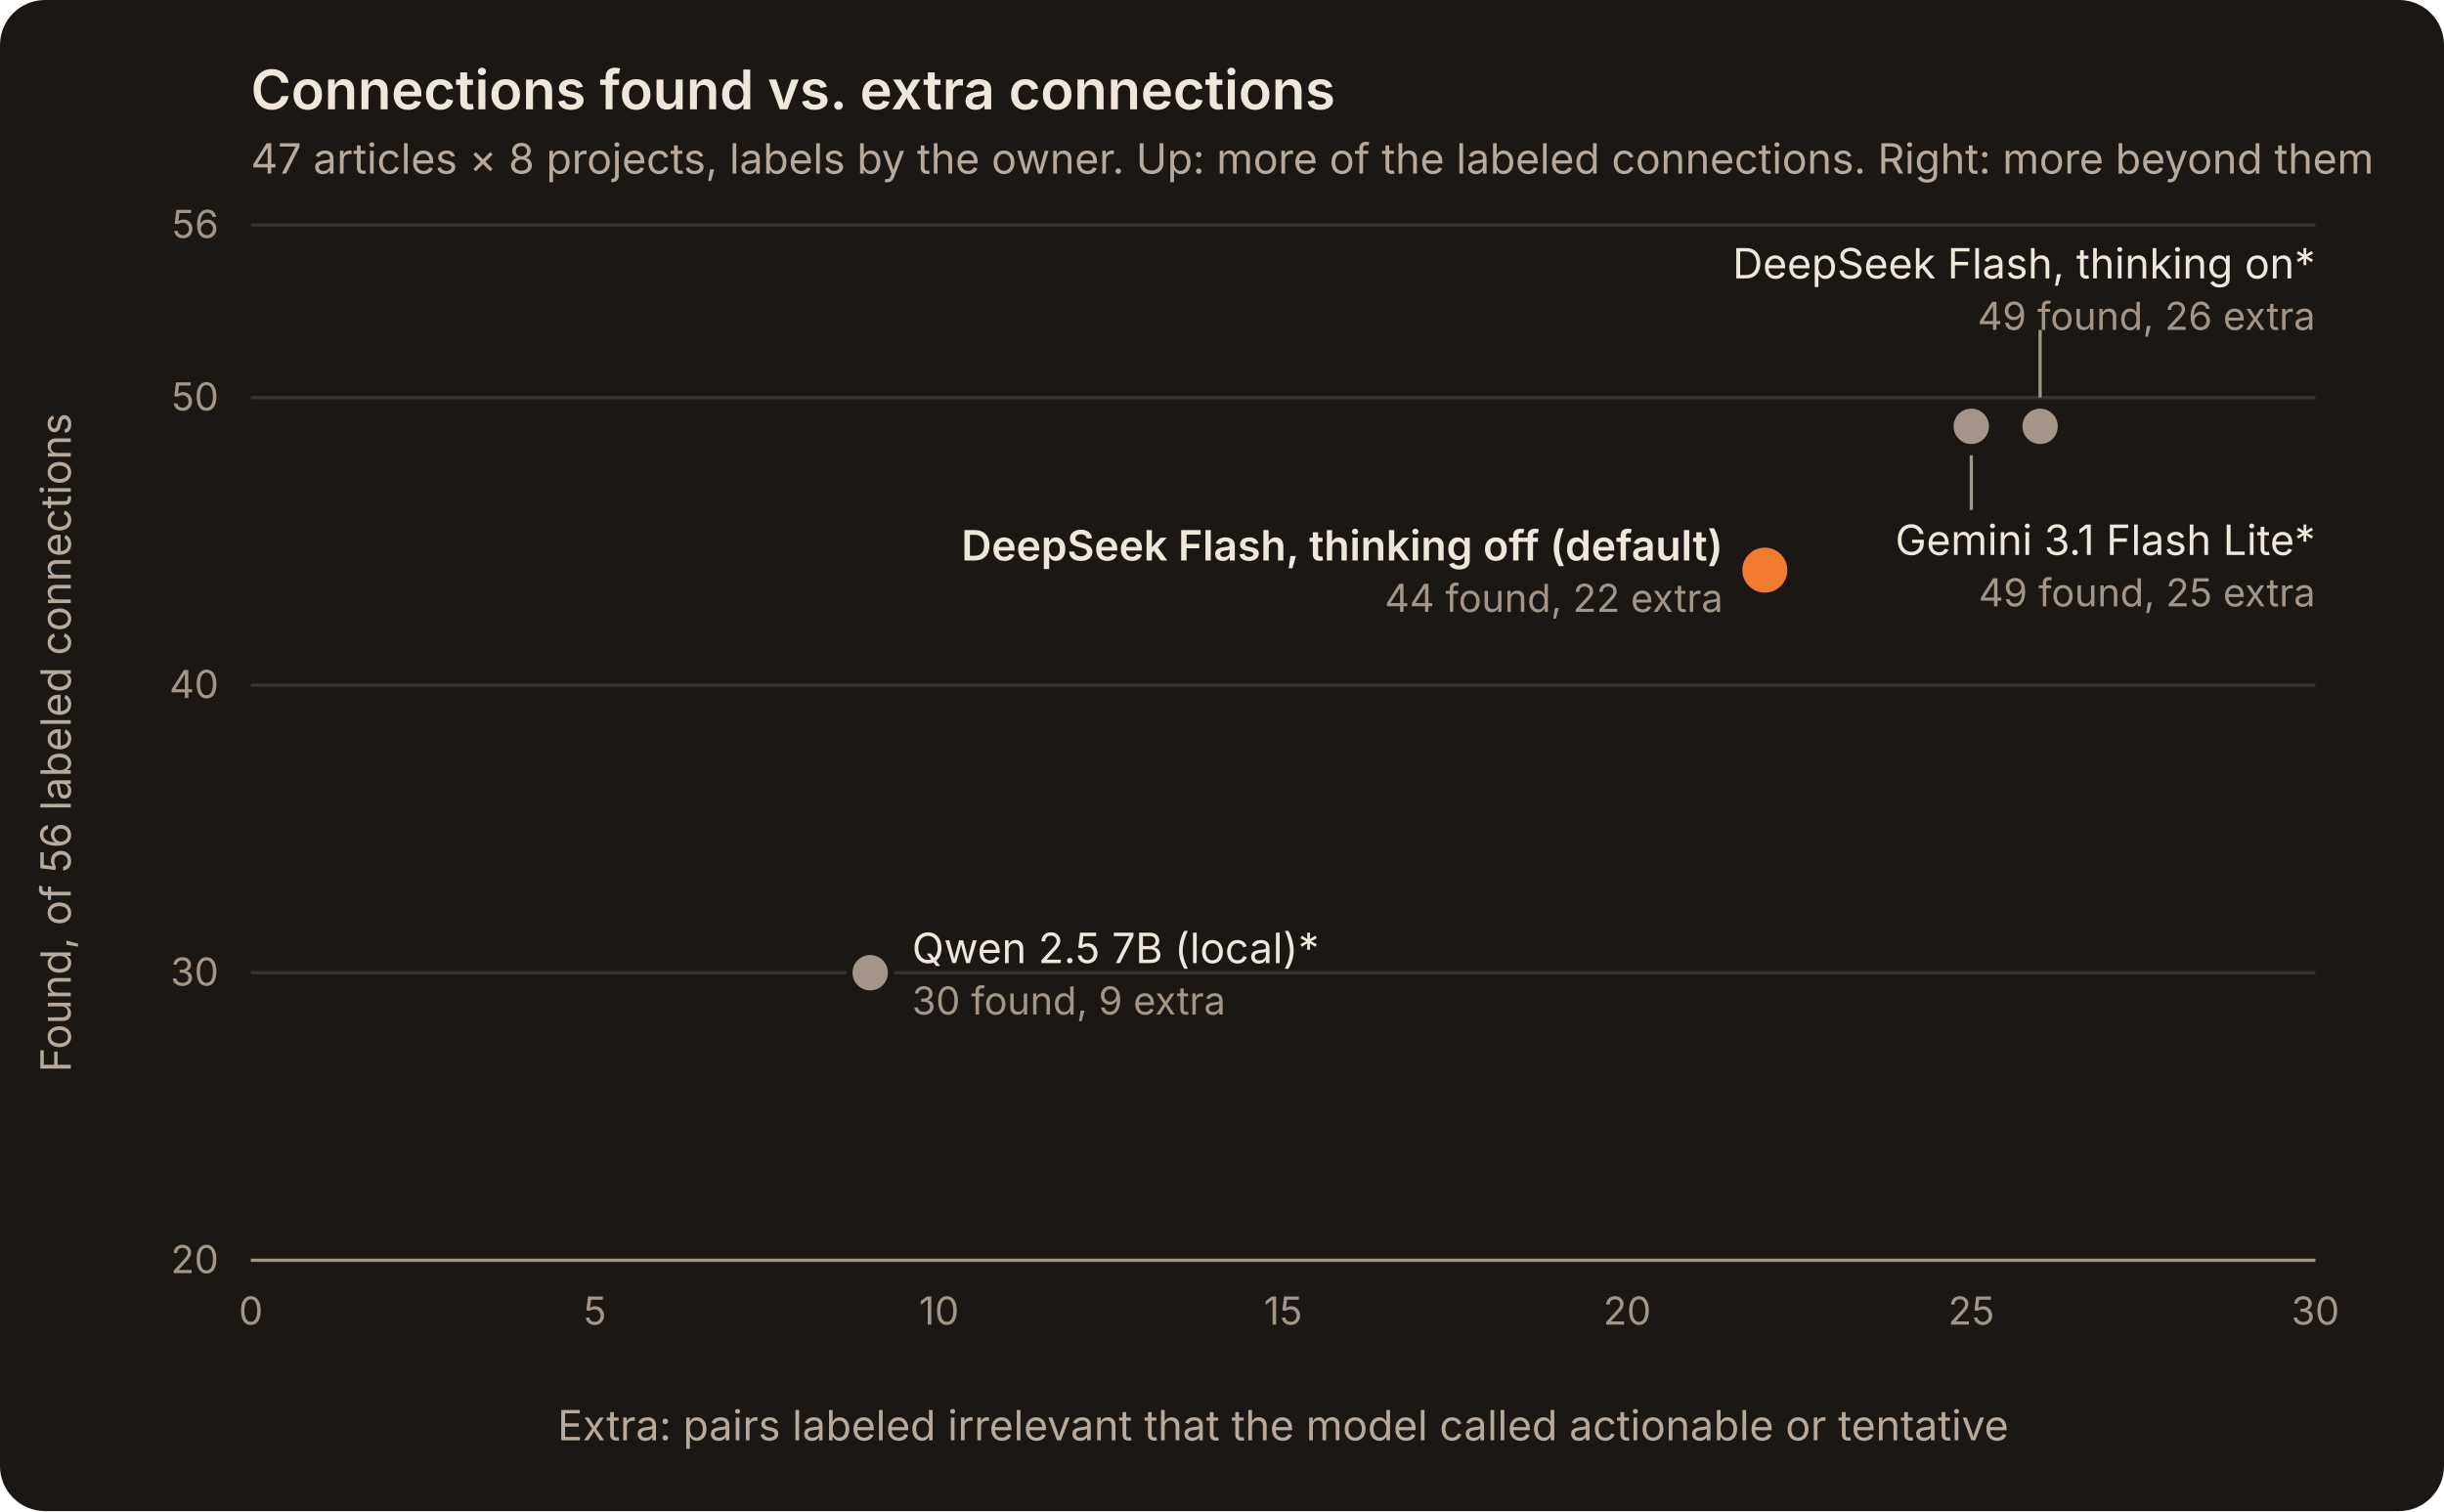
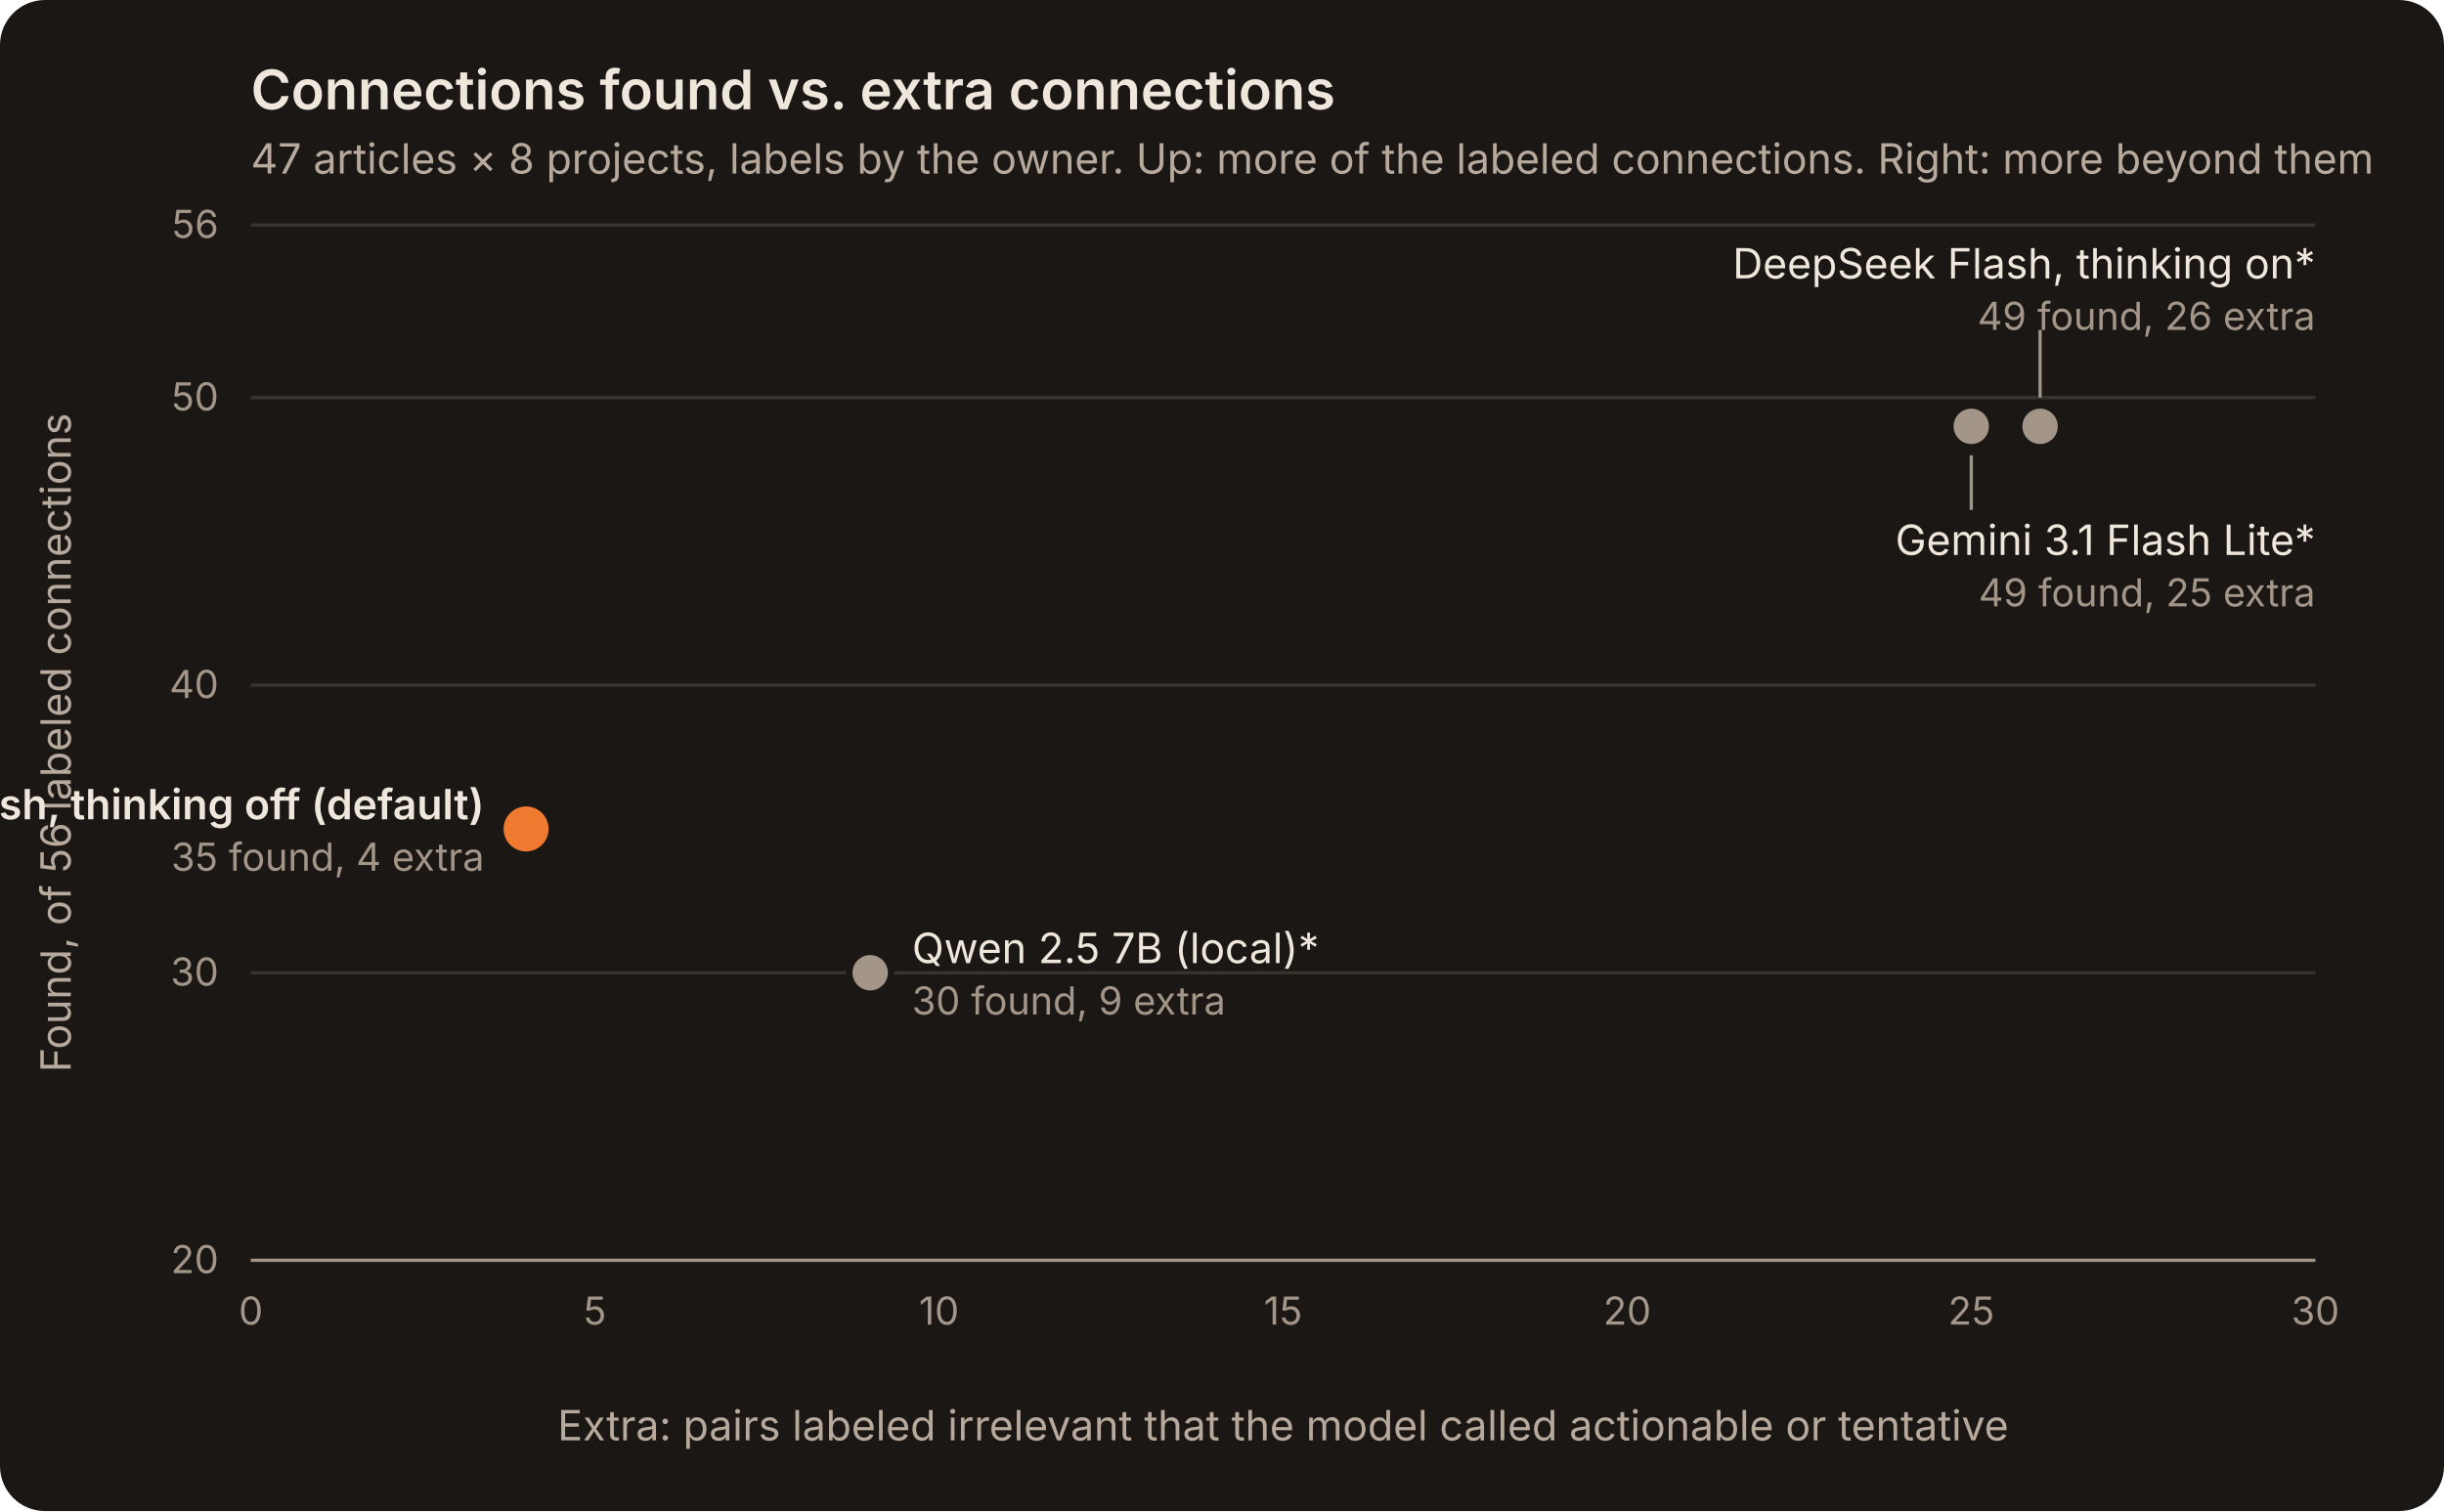
<svg xmlns="http://www.w3.org/2000/svg" width="760" height="470" viewBox="0 0 760 470" role="img" aria-labelledby="t d">
  <rect width="760" height="470" rx="14" fill="#1a1714" />
  <text x="78" y="34" font-family="Hanken Grotesk, system-ui, -apple-system, 'Segoe UI', sans-serif" font-size="17" font-weight="600" fill="#efe6dc">Connections found vs. extra connections</text>
  <text x="78" y="54" font-family="Hanken Grotesk, system-ui, -apple-system, 'Segoe UI', sans-serif" font-size="13" fill="#b7aa9d">47 articles × 8 projects, labels by the owner. Up: more of the labeled connections. Right: more beyond them</text>
  <line x1="78" x2="720" y1="392" y2="392" stroke="#3a342e" stroke-width="1" />
  <text x="68" y="396" text-anchor="end" font-family="Hanken Grotesk, system-ui, -apple-system, 'Segoe UI', sans-serif" font-size="12" fill="#a39689">20</text>
  <line x1="78" x2="720" y1="302.556" y2="302.556" stroke="#3a342e" stroke-width="1" />
  <text x="68" y="306.556" text-anchor="end" font-family="Hanken Grotesk, system-ui, -apple-system, 'Segoe UI', sans-serif" font-size="12" fill="#a39689">30</text>
  <line x1="78" x2="720" y1="213.111" y2="213.111" stroke="#3a342e" stroke-width="1" />
  <text x="68" y="217.111" text-anchor="end" font-family="Hanken Grotesk, system-ui, -apple-system, 'Segoe UI', sans-serif" font-size="12" fill="#a39689">40</text>
  <line x1="78" x2="720" y1="123.667" y2="123.667" stroke="#3a342e" stroke-width="1" />
  <text x="68" y="127.667" text-anchor="end" font-family="Hanken Grotesk, system-ui, -apple-system, 'Segoe UI', sans-serif" font-size="12" fill="#a39689">50</text>
  <line x1="78" x2="720" y1="70" y2="70" stroke="#3a342e" stroke-width="1" />
  <text x="68" y="74" text-anchor="end" font-family="Hanken Grotesk, system-ui, -apple-system, 'Segoe UI', sans-serif" font-size="12" fill="#a39689">56</text>
  <text x="78" y="412" text-anchor="middle" font-family="Hanken Grotesk, system-ui, -apple-system, 'Segoe UI', sans-serif" font-size="12" fill="#a39689">0</text>
  <text x="185" y="412" text-anchor="middle" font-family="Hanken Grotesk, system-ui, -apple-system, 'Segoe UI', sans-serif" font-size="12" fill="#a39689">5</text>
  <text x="292" y="412" text-anchor="middle" font-family="Hanken Grotesk, system-ui, -apple-system, 'Segoe UI', sans-serif" font-size="12" fill="#a39689">10</text>
  <text x="399" y="412" text-anchor="middle" font-family="Hanken Grotesk, system-ui, -apple-system, 'Segoe UI', sans-serif" font-size="12" fill="#a39689">15</text>
  <text x="506" y="412" text-anchor="middle" font-family="Hanken Grotesk, system-ui, -apple-system, 'Segoe UI', sans-serif" font-size="12" fill="#a39689">20</text>
  <text x="613" y="412" text-anchor="middle" font-family="Hanken Grotesk, system-ui, -apple-system, 'Segoe UI', sans-serif" font-size="12" fill="#a39689">25</text>
  <text x="720" y="412" text-anchor="middle" font-family="Hanken Grotesk, system-ui, -apple-system, 'Segoe UI', sans-serif" font-size="12" fill="#a39689">30</text>
  <line x1="78" x2="720" y1="392" y2="392" stroke="#a39689" stroke-width="1" />
  <text x="399" y="448" text-anchor="middle" font-family="Hanken Grotesk, system-ui, -apple-system, 'Segoe UI', sans-serif" font-size="13" fill="#b7aa9d">Extra: pairs labeled irrelevant that the model called actionable or tentative</text>
  <text transform="translate(22 231) rotate(-90)" text-anchor="middle" font-family="Hanken Grotesk, system-ui, -apple-system, 'Segoe UI', sans-serif" font-size="13" fill="#b7aa9d">Found, of 56 labeled connections</text>
-   <circle cx="548.8" cy="177.333" r="8" fill="#f07a30" stroke="#1a1714" stroke-width="2" />
-   <text x="535.8" y="174.333" text-anchor="end" font-family="Hanken Grotesk, system-ui, -apple-system, 'Segoe UI', sans-serif" font-size="13" font-weight="600" fill="#efe6dc">DeepSeek Flash, thinking off (default)</text>
-   <text x="535.8" y="190.333" text-anchor="end" font-family="Hanken Grotesk, system-ui, -apple-system, 'Segoe UI', sans-serif" font-size="12" fill="#a39689">44 found, 22 extra</text>
+   <circle cx="163.6" cy="257.833" r="8" fill="#f07a30" stroke="#1a1714" stroke-width="2" />
+   <text x="150.6" y="254.833" text-anchor="end" font-family="Hanken Grotesk, system-ui, -apple-system, 'Segoe UI', sans-serif" font-size="13" font-weight="600" fill="#efe6dc">DeepSeek Flash, thinking off (default)</text>
+   <text x="150.6" y="270.833" text-anchor="end" font-family="Hanken Grotesk, system-ui, -apple-system, 'Segoe UI', sans-serif" font-size="12" fill="#a39689">35 found, 4 extra</text>
  <path d="M634.4 123.611V102.611" stroke="#a39689" stroke-width="1" />
  <circle cx="634.4" cy="132.611" r="6.5" fill="#a39689" stroke="#1a1714" stroke-width="2" />
  <text x="720" y="86.611" text-anchor="end" font-family="Hanken Grotesk, system-ui, -apple-system, 'Segoe UI', sans-serif" font-size="13" font-weight="400" fill="#efe6dc">DeepSeek Flash, thinking on*</text>
  <text x="720" y="102.611" text-anchor="end" font-family="Hanken Grotesk, system-ui, -apple-system, 'Segoe UI', sans-serif" font-size="12" fill="#a39689">49 found, 26 extra</text>
  <path d="M613 141.611V158.611" stroke="#a39689" stroke-width="1" />
  <circle cx="613" cy="132.611" r="6.5" fill="#a39689" stroke="#1a1714" stroke-width="2" />
  <text x="720" y="172.611" text-anchor="end" font-family="Hanken Grotesk, system-ui, -apple-system, 'Segoe UI', sans-serif" font-size="13" font-weight="400" fill="#efe6dc">Gemini 3.1 Flash Lite*</text>
  <text x="720" y="188.611" text-anchor="end" font-family="Hanken Grotesk, system-ui, -apple-system, 'Segoe UI', sans-serif" font-size="12" fill="#a39689">49 found, 25 extra</text>
  <circle cx="270.6" cy="302.556" r="6.5" fill="#a39689" stroke="#1a1714" stroke-width="2" />
  <text x="283.6" y="299.556" text-anchor="start" font-family="Hanken Grotesk, system-ui, -apple-system, 'Segoe UI', sans-serif" font-size="13" font-weight="400" fill="#efe6dc">Qwen 2.5 7B (local)*</text>
  <text x="283.6" y="315.556" text-anchor="start" font-family="Hanken Grotesk, system-ui, -apple-system, 'Segoe UI', sans-serif" font-size="12" fill="#a39689">30 found, 9 extra</text>
</svg>
